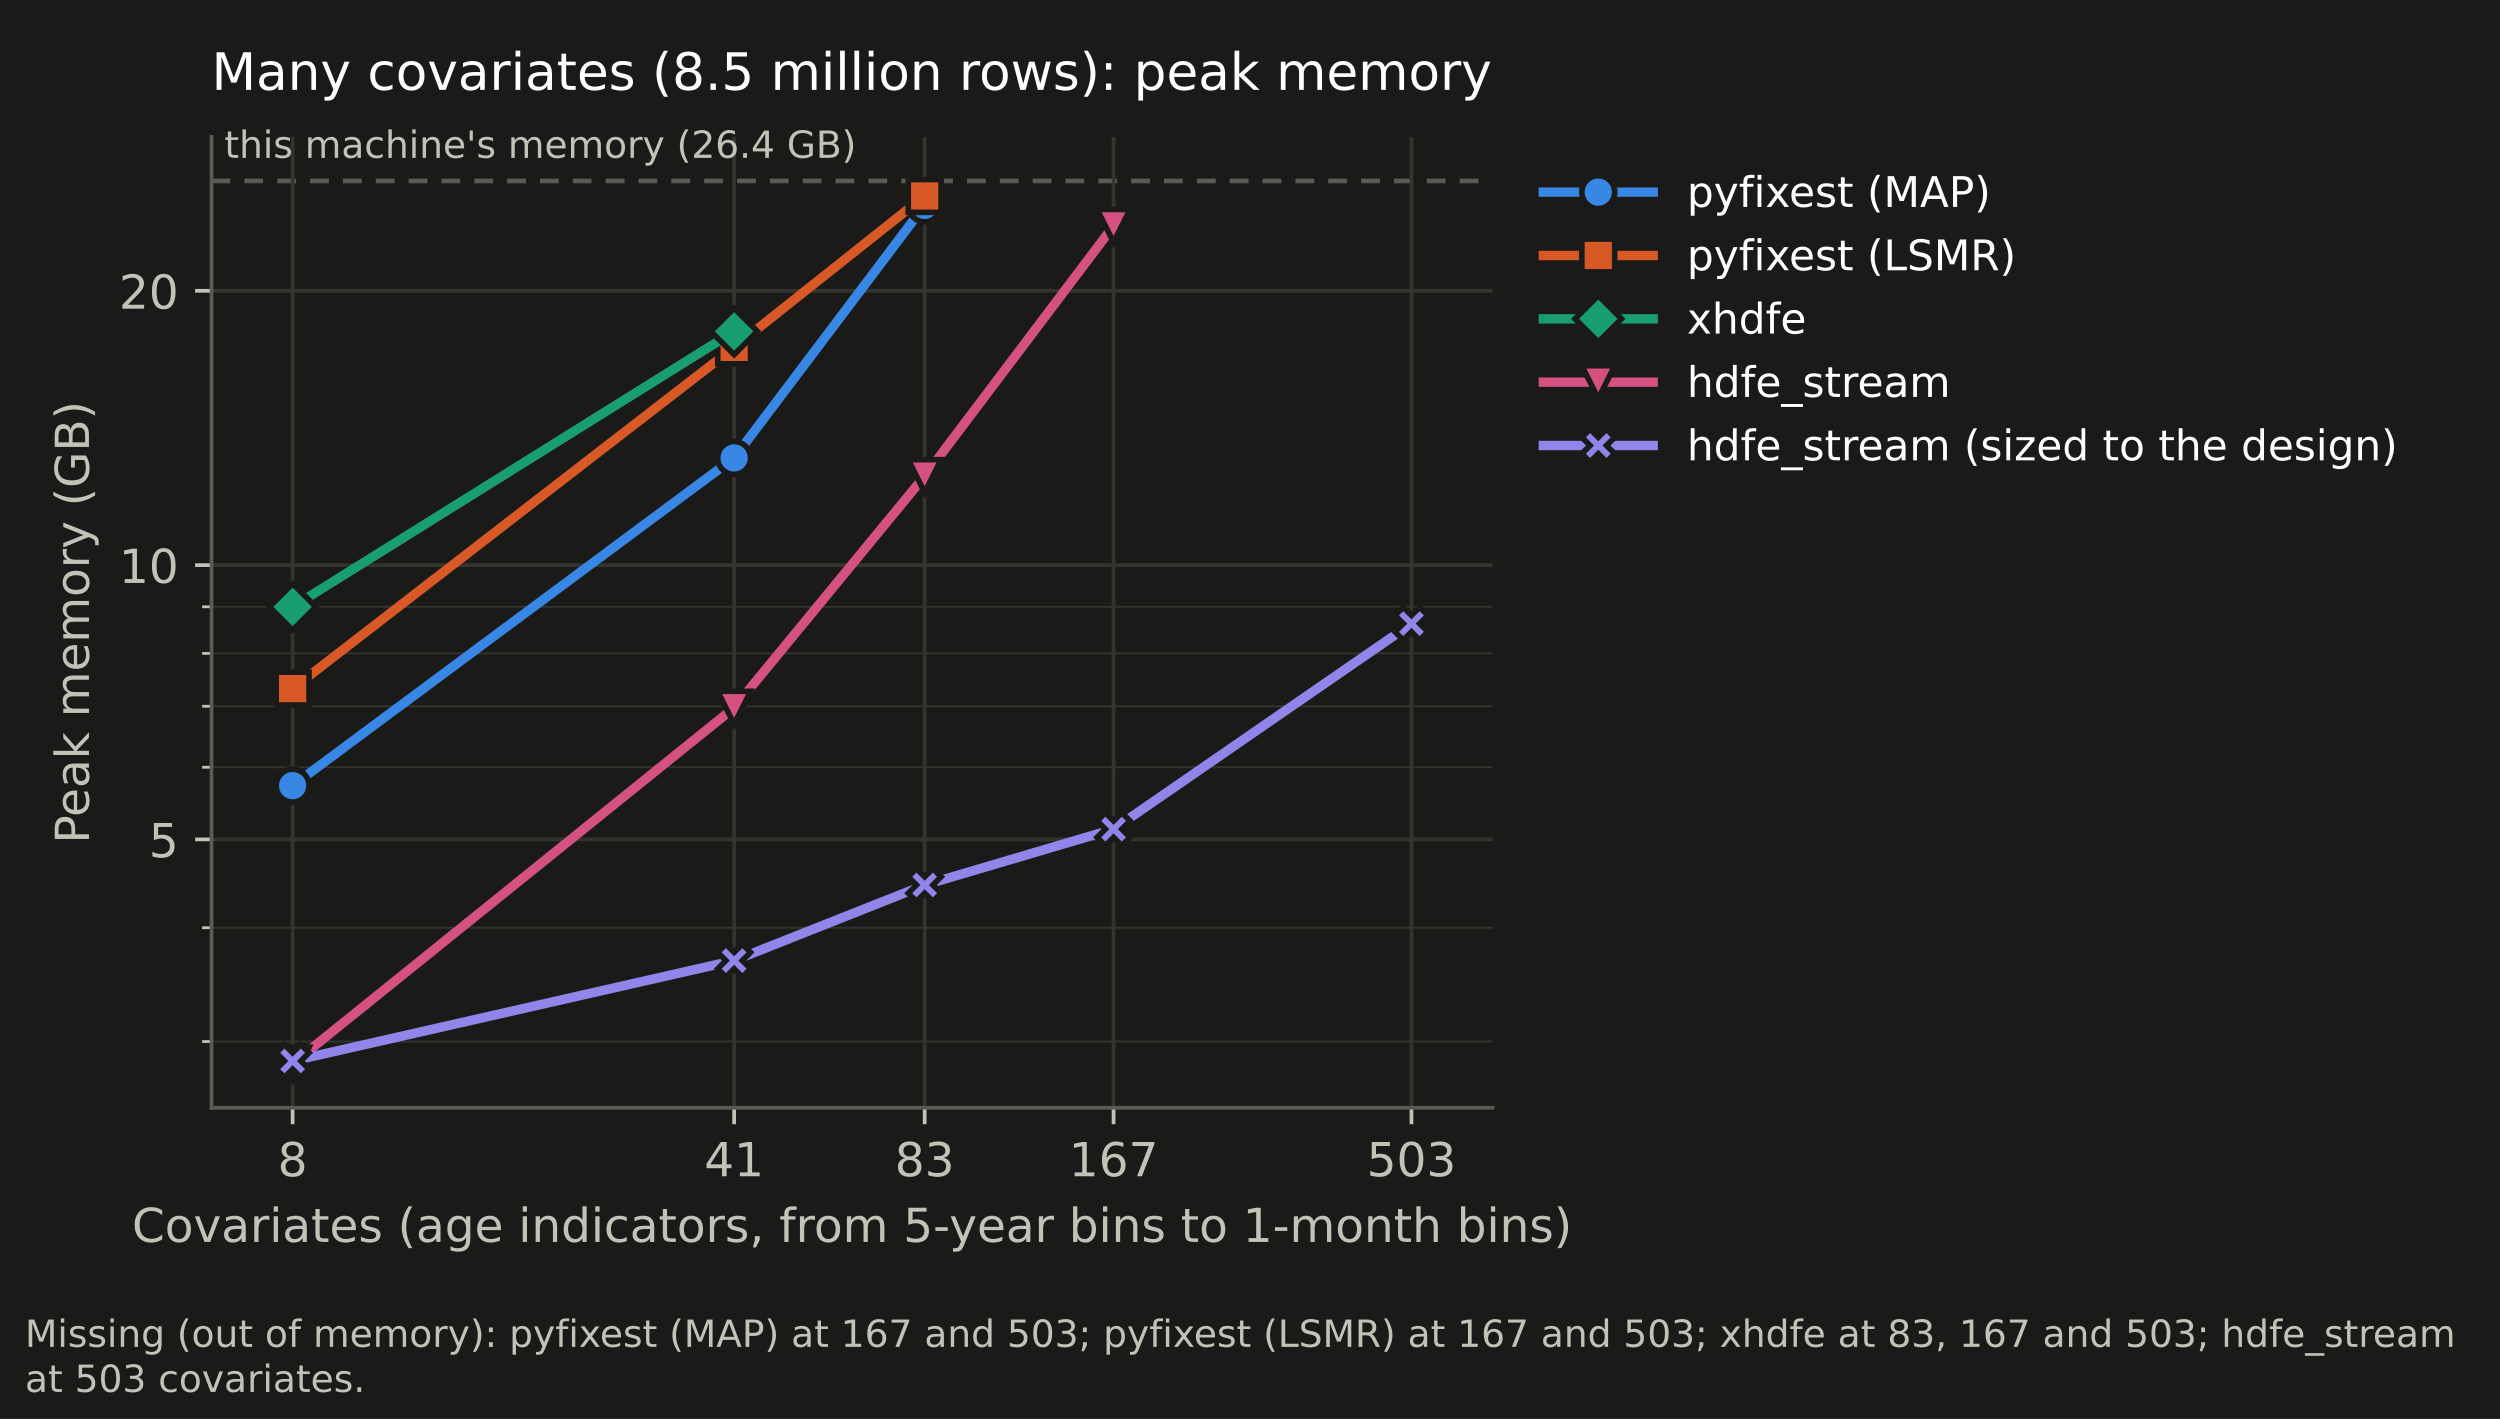
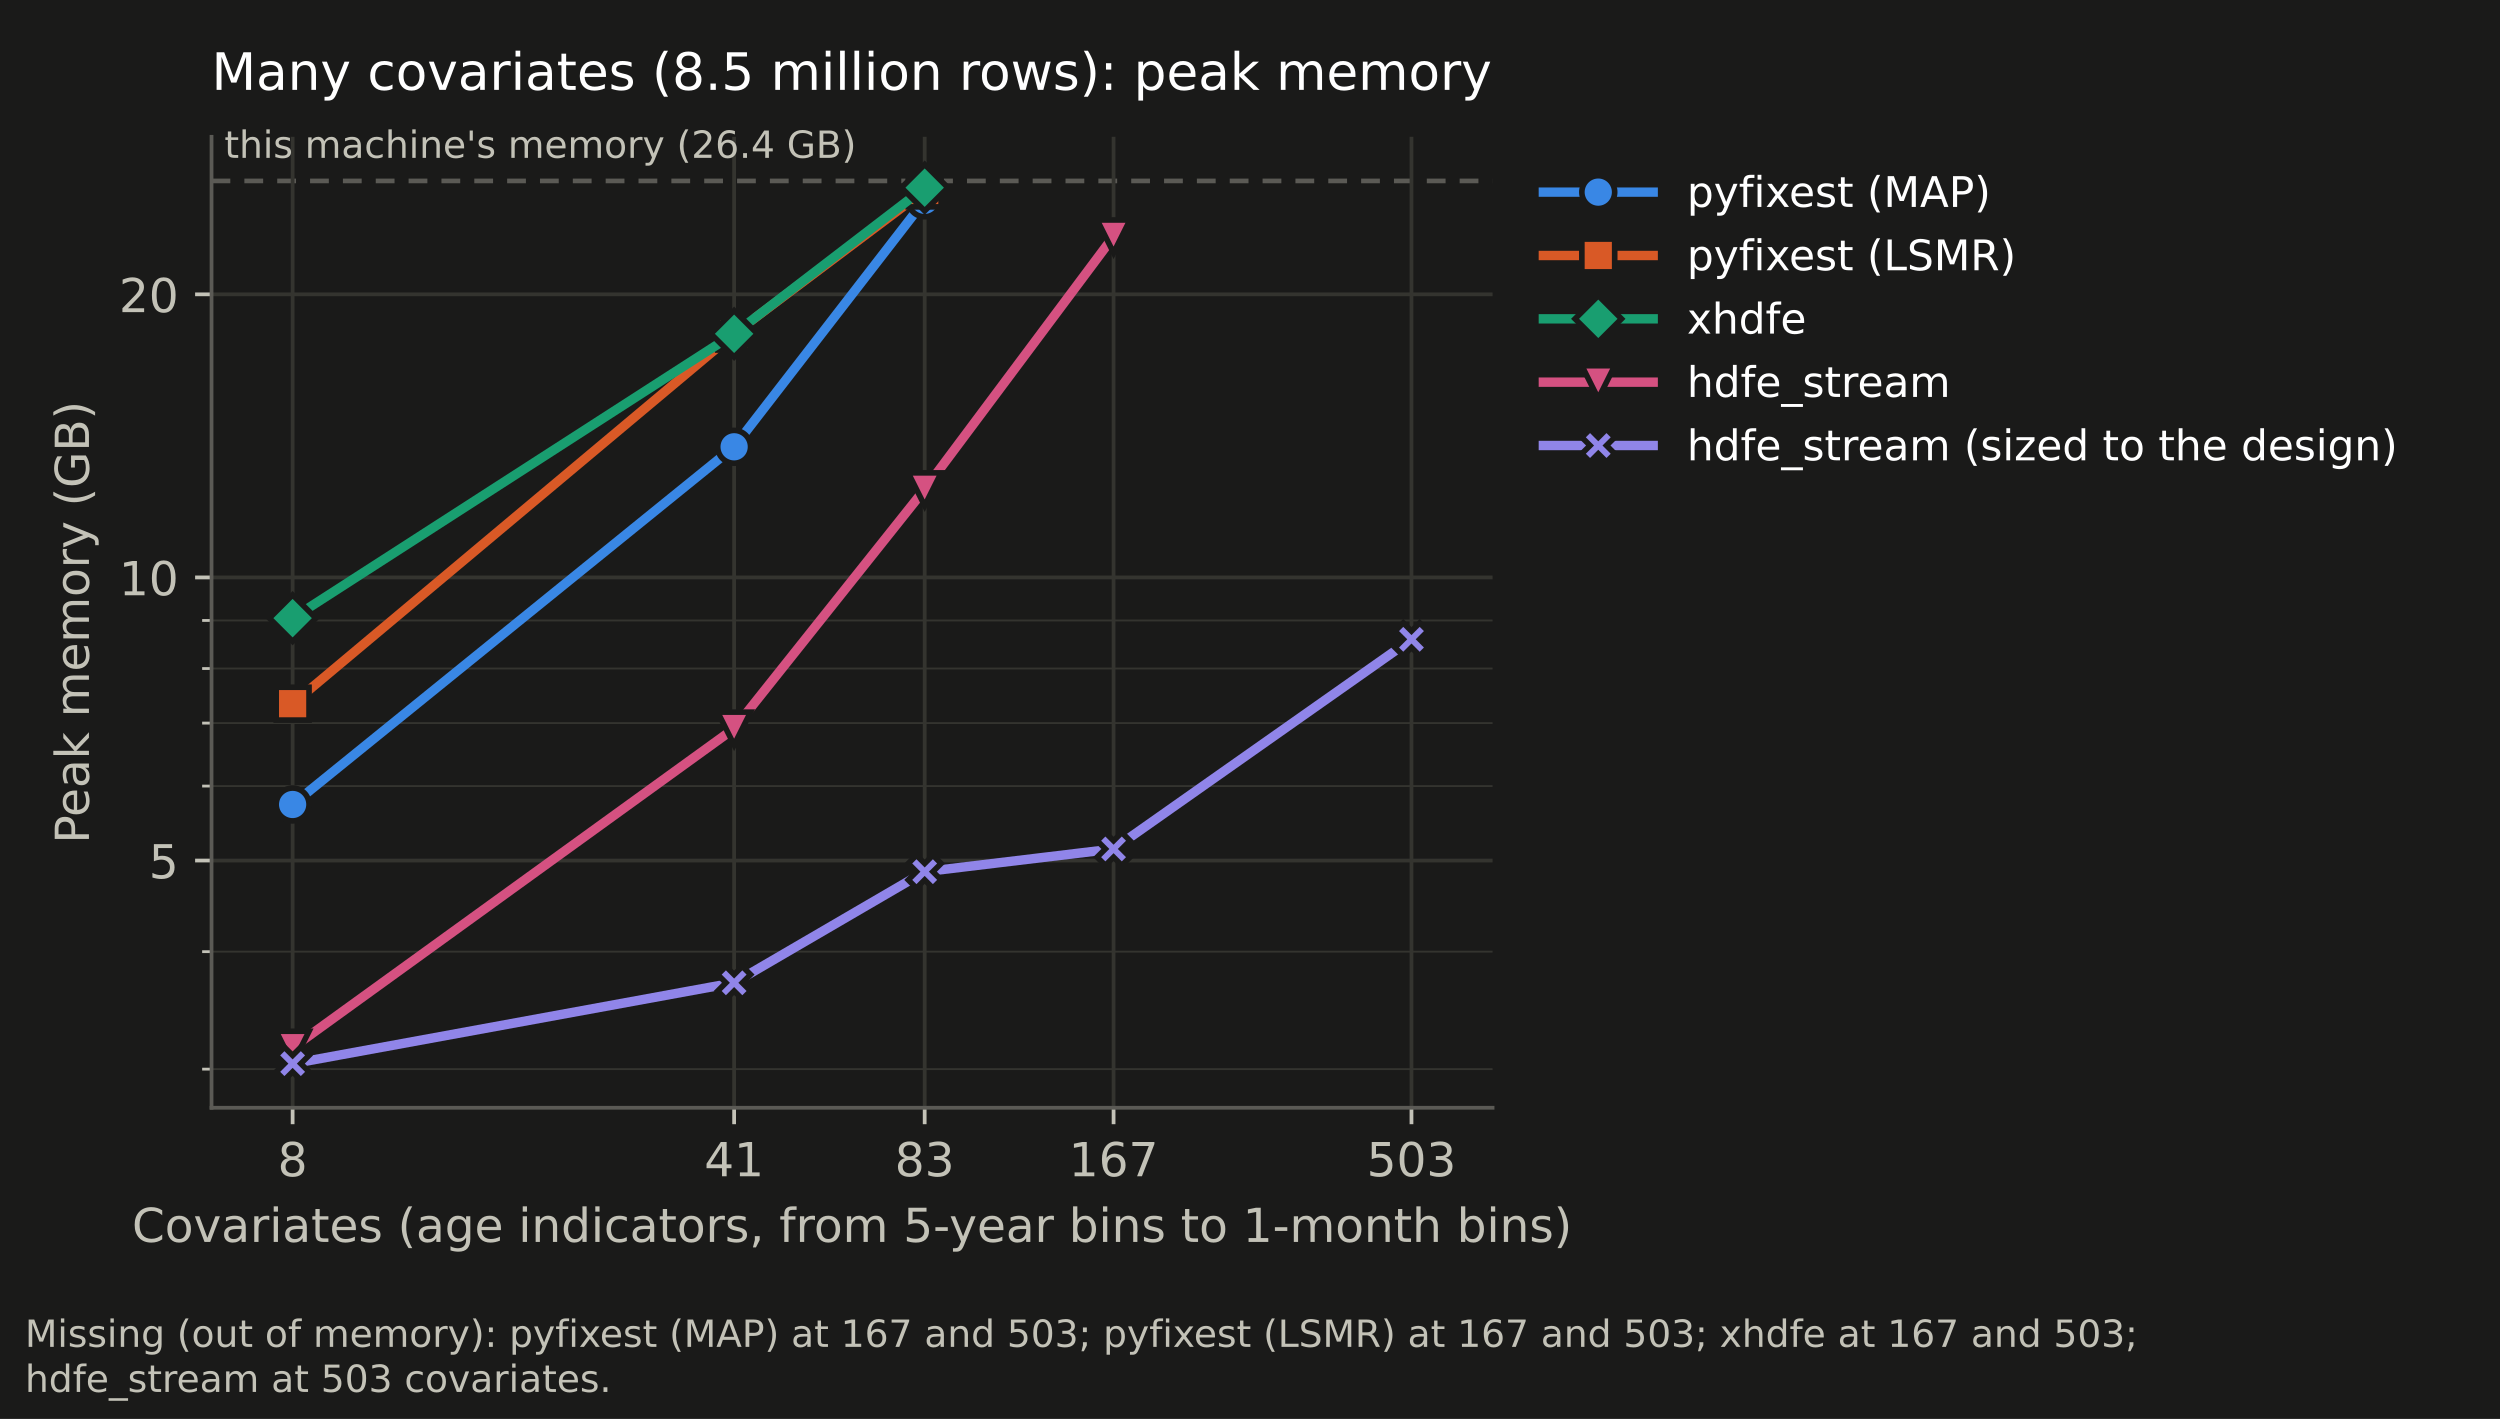
<svg xmlns="http://www.w3.org/2000/svg" xmlns:xlink="http://www.w3.org/1999/xlink" width="532.8pt" height="302.4pt" viewBox="0 0 532.8 302.4" version="1.1">
  <defs>
    <style type="text/css">*{stroke-linejoin: round; stroke-linecap: butt}</style>
  </defs>
  <g id="figure_1">
    <g id="patch_1">
      <path d="M 0 302.4  L 532.8 302.4  L 532.8 0  L 0 0  z " style="fill: #1a1a19" />
    </g>
    <g id="axes_1">
      <g id="patch_2">
        <path d="M 45.082 236.086  L 318.093 236.086  L 318.093 29.157  L 45.082 29.157  z " style="fill: #1a1a19" />
      </g>
      <g id="line2d_1">
        <path d="M 45.082 38.563  L 318.093 38.563  " clip-path="url(#p2034b3658c)" style="fill: none; stroke-dasharray: 4,3; stroke-dashoffset: 0; stroke: #5b5a55" />
      </g>
      <g id="matplotlib.axis_1">
        <g id="xtick_1">
          <g id="line2d_2">
            <path d="M 62.363 236.086  L 62.363 29.157  " clip-path="url(#p2034b3658c)" style="fill: none; stroke: #34342f; stroke-width: 0.8; stroke-linecap: square" />
          </g>
          <g id="line2d_3">
            <defs>
              <path id="m5e53d894cf" d="M 0 0  L 0 3.5  " style="stroke: #c3c2b7; stroke-width: 0.8" />
            </defs>
            <g>
              <use xlink:href="#m5e53d894cf" x="62.363" y="236.086" style="fill: #c3c2b7; stroke: #c3c2b7; stroke-width: 0.8" />
            </g>
          </g>
          <g id="text_1">
            <text style="font-size: 10px; font-family: 'DejaVu Sans', 'Bitstream Vera Sans', 'Computer Modern Sans Serif', 'Lucida Grande', 'Verdana', 'Geneva', 'Lucid', 'Arial', 'Helvetica', 'Avant Garde', sans-serif; text-anchor: middle; fill: #c3c2b7" x="62.363" y="250.683" transform="rotate(-0 62.36259 250.6833)">8</text>
          </g>
        </g>
        <g id="xtick_2">
          <g id="line2d_4">
            <path d="M 156.457 236.086  L 156.457 29.157  " clip-path="url(#p2034b3658c)" style="fill: none; stroke: #34342f; stroke-width: 0.8; stroke-linecap: square" />
          </g>
          <g id="line2d_5">
            <g>
              <use xlink:href="#m5e53d894cf" x="156.457" y="236.086" style="fill: #c3c2b7; stroke: #c3c2b7; stroke-width: 0.8" />
            </g>
          </g>
          <g id="text_2">
            <text style="font-size: 10px; font-family: 'DejaVu Sans', 'Bitstream Vera Sans', 'Computer Modern Sans Serif', 'Lucida Grande', 'Verdana', 'Geneva', 'Lucid', 'Arial', 'Helvetica', 'Avant Garde', sans-serif; text-anchor: middle; fill: #c3c2b7" x="156.457" y="250.683" transform="rotate(-0 156.4571 250.6833)">41</text>
          </g>
        </g>
        <g id="xtick_3">
          <g id="line2d_6">
            <path d="M 197.067 236.086  L 197.067 29.157  " clip-path="url(#p2034b3658c)" style="fill: none; stroke: #34342f; stroke-width: 0.8; stroke-linecap: square" />
          </g>
          <g id="line2d_7">
            <g>
              <use xlink:href="#m5e53d894cf" x="197.067" y="236.086" style="fill: #c3c2b7; stroke: #c3c2b7; stroke-width: 0.8" />
            </g>
          </g>
          <g id="text_3">
            <text style="font-size: 10px; font-family: 'DejaVu Sans', 'Bitstream Vera Sans', 'Computer Modern Sans Serif', 'Lucida Grande', 'Verdana', 'Geneva', 'Lucid', 'Arial', 'Helvetica', 'Avant Garde', sans-serif; text-anchor: middle; fill: #c3c2b7" x="197.067" y="250.683" transform="rotate(-0 197.067 250.6833)">83</text>
          </g>
        </g>
        <g id="xtick_4">
          <g id="line2d_8">
            <path d="M 237.325 236.086  L 237.325 29.157  " clip-path="url(#p2034b3658c)" style="fill: none; stroke: #34342f; stroke-width: 0.8; stroke-linecap: square" />
          </g>
          <g id="line2d_9">
            <g>
              <use xlink:href="#m5e53d894cf" x="237.325" y="236.086" style="fill: #c3c2b7; stroke: #c3c2b7; stroke-width: 0.8" />
            </g>
          </g>
          <g id="text_4">
            <text style="font-size: 10px; font-family: 'DejaVu Sans', 'Bitstream Vera Sans', 'Computer Modern Sans Serif', 'Lucida Grande', 'Verdana', 'Geneva', 'Lucid', 'Arial', 'Helvetica', 'Avant Garde', sans-serif; text-anchor: middle; fill: #c3c2b7" x="237.325" y="250.683" transform="rotate(-0 237.3247 250.6833)">167</text>
          </g>
        </g>
        <g id="xtick_5">
          <g id="line2d_10">
            <path d="M 300.813 236.086  L 300.813 29.157  " clip-path="url(#p2034b3658c)" style="fill: none; stroke: #34342f; stroke-width: 0.8; stroke-linecap: square" />
          </g>
          <g id="line2d_11">
            <g>
              <use xlink:href="#m5e53d894cf" x="300.813" y="236.086" style="fill: #c3c2b7; stroke: #c3c2b7; stroke-width: 0.8" />
            </g>
          </g>
          <g id="text_5">
            <text style="font-size: 10px; font-family: 'DejaVu Sans', 'Bitstream Vera Sans', 'Computer Modern Sans Serif', 'Lucida Grande', 'Verdana', 'Geneva', 'Lucid', 'Arial', 'Helvetica', 'Avant Garde', sans-serif; text-anchor: middle; fill: #c3c2b7" x="300.813" y="250.683" transform="rotate(-0 300.8131 250.6833)">503</text>
          </g>
        </g>
        <g id="text_6">
          <text style="font-size: 10px; font-family: 'DejaVu Sans', 'Bitstream Vera Sans', 'Computer Modern Sans Serif', 'Lucida Grande', 'Verdana', 'Geneva', 'Lucid', 'Arial', 'Helvetica', 'Avant Garde', sans-serif; text-anchor: middle; fill: #c3c2b7" x="181.588" y="264.684" transform="rotate(-0 181.5878 264.6841)">Covariates (age indicators, from 5-year bins to 1-month bins)</text>
        </g>
      </g>
      <g id="matplotlib.axis_2">
        <g id="ytick_1">
          <g id="line2d_12">
-             <path d="M 45.082 178.895  L 318.093 178.895  " clip-path="url(#p2034b3658c)" style="fill: none; stroke: #34342f; stroke-width: 0.8; stroke-linecap: square" />
+             <path d="M 45.082 183.393  L 318.093 183.393  " clip-path="url(#p2034b3658c)" style="fill: none; stroke: #34342f; stroke-width: 0.8; stroke-linecap: square" />
          </g>
          <g id="line2d_13">
            <defs>
              <path id="m9ad4db9a4c" d="M 0 0  L -3.5 0  " style="stroke: #c3c2b7; stroke-width: 0.8" />
            </defs>
            <g>
-               <use xlink:href="#m9ad4db9a4c" x="45.082" y="178.895" style="fill: #c3c2b7; stroke: #c3c2b7; stroke-width: 0.8" />
+               <use xlink:href="#m9ad4db9a4c" x="45.082" y="183.393" style="fill: #c3c2b7; stroke: #c3c2b7; stroke-width: 0.8" />
            </g>
          </g>
          <g id="text_7">
-             <text style="font-size: 10px; font-family: 'DejaVu Sans', 'Bitstream Vera Sans', 'Computer Modern Sans Serif', 'Lucida Grande', 'Verdana', 'Geneva', 'Lucid', 'Arial', 'Helvetica', 'Avant Garde', sans-serif; text-anchor: end; fill: #c3c2b7" x="38.082" y="182.694" transform="rotate(-0 38.08234 182.6941)">5</text>
+             <text style="font-size: 10px; font-family: 'DejaVu Sans', 'Bitstream Vera Sans', 'Computer Modern Sans Serif', 'Lucida Grande', 'Verdana', 'Geneva', 'Lucid', 'Arial', 'Helvetica', 'Avant Garde', sans-serif; text-anchor: end; fill: #c3c2b7" x="38.082" y="187.192" transform="rotate(-0 38.08234 187.1917)">5</text>
          </g>
        </g>
        <g id="ytick_2">
          <g id="line2d_14">
-             <path d="M 45.082 120.437  L 318.093 120.437  " clip-path="url(#p2034b3658c)" style="fill: none; stroke: #34342f; stroke-width: 0.8; stroke-linecap: square" />
+             <path d="M 45.082 123.061  L 318.093 123.061  " clip-path="url(#p2034b3658c)" style="fill: none; stroke: #34342f; stroke-width: 0.8; stroke-linecap: square" />
          </g>
          <g id="line2d_15">
            <g>
-               <use xlink:href="#m9ad4db9a4c" x="45.082" y="120.437" style="fill: #c3c2b7; stroke: #c3c2b7; stroke-width: 0.8" />
+               <use xlink:href="#m9ad4db9a4c" x="45.082" y="123.061" style="fill: #c3c2b7; stroke: #c3c2b7; stroke-width: 0.8" />
            </g>
          </g>
          <g id="text_8">
-             <text style="font-size: 10px; font-family: 'DejaVu Sans', 'Bitstream Vera Sans', 'Computer Modern Sans Serif', 'Lucida Grande', 'Verdana', 'Geneva', 'Lucid', 'Arial', 'Helvetica', 'Avant Garde', sans-serif; text-anchor: end; fill: #c3c2b7" x="38.082" y="124.236" transform="rotate(-0 38.08234 124.2355)">10</text>
+             <text style="font-size: 10px; font-family: 'DejaVu Sans', 'Bitstream Vera Sans', 'Computer Modern Sans Serif', 'Lucida Grande', 'Verdana', 'Geneva', 'Lucid', 'Arial', 'Helvetica', 'Avant Garde', sans-serif; text-anchor: end; fill: #c3c2b7" x="38.082" y="126.86" transform="rotate(-0 38.08234 126.8596)">10</text>
          </g>
        </g>
        <g id="ytick_3">
          <g id="line2d_16">
-             <path d="M 45.082 61.978  L 318.093 61.978  " clip-path="url(#p2034b3658c)" style="fill: none; stroke: #34342f; stroke-width: 0.8; stroke-linecap: square" />
+             <path d="M 45.082 62.729  L 318.093 62.729  " clip-path="url(#p2034b3658c)" style="fill: none; stroke: #34342f; stroke-width: 0.8; stroke-linecap: square" />
          </g>
          <g id="line2d_17">
            <g>
-               <use xlink:href="#m9ad4db9a4c" x="45.082" y="61.978" style="fill: #c3c2b7; stroke: #c3c2b7; stroke-width: 0.8" />
+               <use xlink:href="#m9ad4db9a4c" x="45.082" y="62.729" style="fill: #c3c2b7; stroke: #c3c2b7; stroke-width: 0.8" />
            </g>
          </g>
          <g id="text_9">
-             <text style="font-size: 10px; font-family: 'DejaVu Sans', 'Bitstream Vera Sans', 'Computer Modern Sans Serif', 'Lucida Grande', 'Verdana', 'Geneva', 'Lucid', 'Arial', 'Helvetica', 'Avant Garde', sans-serif; text-anchor: end; fill: #c3c2b7" x="38.082" y="65.777" transform="rotate(-0 38.08234 65.77695)">20</text>
+             <text style="font-size: 10px; font-family: 'DejaVu Sans', 'Bitstream Vera Sans', 'Computer Modern Sans Serif', 'Lucida Grande', 'Verdana', 'Geneva', 'Lucid', 'Arial', 'Helvetica', 'Avant Garde', sans-serif; text-anchor: end; fill: #c3c2b7" x="38.082" y="66.527" transform="rotate(-0 38.08234 66.5274)">20</text>
          </g>
        </g>
        <g id="ytick_4">
          <g id="line2d_18">
-             <path d="M 45.082 221.977  L 318.093 221.977  " clip-path="url(#p2034b3658c)" style="fill: none; stroke: #34342f; stroke-width: 0.4; stroke-linecap: square" />
+             <path d="M 45.082 227.856  L 318.093 227.856  " clip-path="url(#p2034b3658c)" style="fill: none; stroke: #34342f; stroke-width: 0.4; stroke-linecap: square" />
          </g>
          <g id="line2d_19">
            <defs>
              <path id="m36811fcc21" d="M 0 0  L -2 0  " style="stroke: #c3c2b7; stroke-width: 0.6" />
            </defs>
            <g>
-               <use xlink:href="#m36811fcc21" x="45.082" y="221.977" style="fill: #c3c2b7; stroke: #c3c2b7; stroke-width: 0.6" />
+               <use xlink:href="#m36811fcc21" x="45.082" y="227.856" style="fill: #c3c2b7; stroke: #c3c2b7; stroke-width: 0.6" />
            </g>
          </g>
        </g>
        <g id="ytick_5">
          <g id="line2d_20">
-             <path d="M 45.082 197.715  L 318.093 197.715  " clip-path="url(#p2034b3658c)" style="fill: none; stroke: #34342f; stroke-width: 0.4; stroke-linecap: square" />
+             <path d="M 45.082 202.815  L 318.093 202.815  " clip-path="url(#p2034b3658c)" style="fill: none; stroke: #34342f; stroke-width: 0.4; stroke-linecap: square" />
          </g>
          <g id="line2d_21">
            <g>
-               <use xlink:href="#m36811fcc21" x="45.082" y="197.715" style="fill: #c3c2b7; stroke: #c3c2b7; stroke-width: 0.6" />
+               <use xlink:href="#m36811fcc21" x="45.082" y="202.815" style="fill: #c3c2b7; stroke: #c3c2b7; stroke-width: 0.6" />
            </g>
          </g>
        </g>
        <g id="ytick_6">
          <g id="line2d_22">
-             <path d="M 45.082 163.519  L 318.093 163.519  " clip-path="url(#p2034b3658c)" style="fill: none; stroke: #34342f; stroke-width: 0.4; stroke-linecap: square" />
+             <path d="M 45.082 167.523  L 318.093 167.523  " clip-path="url(#p2034b3658c)" style="fill: none; stroke: #34342f; stroke-width: 0.4; stroke-linecap: square" />
          </g>
          <g id="line2d_23">
            <g>
-               <use xlink:href="#m36811fcc21" x="45.082" y="163.519" style="fill: #c3c2b7; stroke: #c3c2b7; stroke-width: 0.6" />
+               <use xlink:href="#m36811fcc21" x="45.082" y="167.523" style="fill: #c3c2b7; stroke: #c3c2b7; stroke-width: 0.6" />
            </g>
          </g>
        </g>
        <g id="ytick_7">
          <g id="line2d_24">
-             <path d="M 45.082 150.518  L 318.093 150.518  " clip-path="url(#p2034b3658c)" style="fill: none; stroke: #34342f; stroke-width: 0.4; stroke-linecap: square" />
+             <path d="M 45.082 154.106  L 318.093 154.106  " clip-path="url(#p2034b3658c)" style="fill: none; stroke: #34342f; stroke-width: 0.4; stroke-linecap: square" />
          </g>
          <g id="line2d_25">
            <g>
-               <use xlink:href="#m36811fcc21" x="45.082" y="150.518" style="fill: #c3c2b7; stroke: #c3c2b7; stroke-width: 0.6" />
+               <use xlink:href="#m36811fcc21" x="45.082" y="154.106" style="fill: #c3c2b7; stroke: #c3c2b7; stroke-width: 0.6" />
            </g>
          </g>
        </g>
        <g id="ytick_8">
          <g id="line2d_26">
-             <path d="M 45.082 139.256  L 318.093 139.256  " clip-path="url(#p2034b3658c)" style="fill: none; stroke: #34342f; stroke-width: 0.4; stroke-linecap: square" />
+             <path d="M 45.082 142.483  L 318.093 142.483  " clip-path="url(#p2034b3658c)" style="fill: none; stroke: #34342f; stroke-width: 0.4; stroke-linecap: square" />
          </g>
          <g id="line2d_27">
            <g>
-               <use xlink:href="#m36811fcc21" x="45.082" y="139.256" style="fill: #c3c2b7; stroke: #c3c2b7; stroke-width: 0.6" />
+               <use xlink:href="#m36811fcc21" x="45.082" y="142.483" style="fill: #c3c2b7; stroke: #c3c2b7; stroke-width: 0.6" />
            </g>
          </g>
        </g>
        <g id="ytick_9">
          <g id="line2d_28">
-             <path d="M 45.082 129.323  L 318.093 129.323  " clip-path="url(#p2034b3658c)" style="fill: none; stroke: #34342f; stroke-width: 0.4; stroke-linecap: square" />
+             <path d="M 45.082 132.231  L 318.093 132.231  " clip-path="url(#p2034b3658c)" style="fill: none; stroke: #34342f; stroke-width: 0.4; stroke-linecap: square" />
          </g>
          <g id="line2d_29">
            <g>
-               <use xlink:href="#m36811fcc21" x="45.082" y="129.323" style="fill: #c3c2b7; stroke: #c3c2b7; stroke-width: 0.6" />
+               <use xlink:href="#m36811fcc21" x="45.082" y="132.231" style="fill: #c3c2b7; stroke: #c3c2b7; stroke-width: 0.6" />
            </g>
          </g>
        </g>
        <g id="text_10">
          <text style="font-size: 10px; font-family: 'DejaVu Sans', 'Bitstream Vera Sans', 'Computer Modern Sans Serif', 'Lucida Grande', 'Verdana', 'Geneva', 'Lucid', 'Arial', 'Helvetica', 'Avant Garde', sans-serif; text-anchor: middle; fill: #c3c2b7" x="18.955" y="132.622" transform="rotate(-90 18.955 132.6215)">Peak memory (GB)</text>
        </g>
      </g>
      <g id="patch_3">
        <path d="M 45.082 236.086  L 45.082 29.157  " style="fill: none; stroke: #5b5a55; stroke-width: 0.8; stroke-linejoin: miter; stroke-linecap: square" />
      </g>
      <g id="patch_4">
        <path d="M 45.082 236.086  L 318.093 236.086  " style="fill: none; stroke: #5b5a55; stroke-width: 0.8; stroke-linejoin: miter; stroke-linecap: square" />
      </g>
      <g id="line2d_30">
-         <path d="M 62.363 167.437  L 156.457 97.592  L 197.067 43.769  " clip-path="url(#p2034b3658c)" style="fill: none; stroke: #3987e5; stroke-width: 2; stroke-linecap: square" />
+         <path d="M 62.363 171.452  L 156.457 95.222  L 197.067 42.695  " clip-path="url(#p2034b3658c)" style="fill: none; stroke: #3987e5; stroke-width: 2; stroke-linecap: square" />
        <defs>
          <path id="m9568807331" d="M 0 3.5  C 0.928 3.5 1.819 3.131 2.475 2.475  C 3.131 1.819 3.5 0.928 3.5 0  C 3.5 -0.928 3.131 -1.819 2.475 -2.475  C 1.819 -3.131 0.928 -3.5 0 -3.5  C -0.928 -3.5 -1.819 -3.131 -2.475 -2.475  C -3.131 -1.819 -3.5 -0.928 -3.5 0  C -3.5 0.928 -3.131 1.819 -2.475 2.475  C -1.819 3.131 -0.928 3.5 0 3.5  z " style="stroke: #1a1a19; stroke-width: 1.2" />
        </defs>
        <g clip-path="url(#p2034b3658c)">
-           <use xlink:href="#m9568807331" x="62.363" y="167.437" style="fill: #3987e5; stroke: #1a1a19; stroke-width: 1.2" />
-           <use xlink:href="#m9568807331" x="156.457" y="97.592" style="fill: #3987e5; stroke: #1a1a19; stroke-width: 1.2" />
-           <use xlink:href="#m9568807331" x="197.067" y="43.769" style="fill: #3987e5; stroke: #1a1a19; stroke-width: 1.2" />
+           <use xlink:href="#m9568807331" x="62.363" y="171.452" style="fill: #3987e5; stroke: #1a1a19; stroke-width: 1.2" />
+           <use xlink:href="#m9568807331" x="156.457" y="95.222" style="fill: #3987e5; stroke: #1a1a19; stroke-width: 1.2" />
+           <use xlink:href="#m9568807331" x="197.067" y="42.695" style="fill: #3987e5; stroke: #1a1a19; stroke-width: 1.2" />
        </g>
      </g>
      <g id="line2d_31">
-         <path d="M 62.363 146.756  L 156.457 74.031  L 197.067 41.759  " clip-path="url(#p2034b3658c)" style="fill: none; stroke: #d95926; stroke-width: 2; stroke-linecap: square" />
+         <path d="M 62.363 149.966  L 156.457 71.098  L 197.067 40.588  " clip-path="url(#p2034b3658c)" style="fill: none; stroke: #d95926; stroke-width: 2; stroke-linecap: square" />
        <defs>
          <path id="m72b074f4e4" d="M -3.5 3.5  L 3.5 3.5  L 3.5 -3.5  L -3.5 -3.5  z " style="stroke: #1a1a19; stroke-width: 1.2; stroke-linejoin: miter" />
        </defs>
        <g clip-path="url(#p2034b3658c)">
-           <use xlink:href="#m72b074f4e4" x="62.363" y="146.756" style="fill: #d95926; stroke: #1a1a19; stroke-width: 1.2; stroke-linejoin: miter" />
-           <use xlink:href="#m72b074f4e4" x="156.457" y="74.031" style="fill: #d95926; stroke: #1a1a19; stroke-width: 1.2; stroke-linejoin: miter" />
-           <use xlink:href="#m72b074f4e4" x="197.067" y="41.759" style="fill: #d95926; stroke: #1a1a19; stroke-width: 1.2; stroke-linejoin: miter" />
+           <use xlink:href="#m72b074f4e4" x="62.363" y="149.966" style="fill: #d95926; stroke: #1a1a19; stroke-width: 1.2; stroke-linejoin: miter" />
+           <use xlink:href="#m72b074f4e4" x="156.457" y="71.098" style="fill: #d95926; stroke: #1a1a19; stroke-width: 1.2; stroke-linejoin: miter" />
+           <use xlink:href="#m72b074f4e4" x="197.067" y="40.588" style="fill: #d95926; stroke: #1a1a19; stroke-width: 1.2; stroke-linejoin: miter" />
        </g>
      </g>
      <g id="line2d_32">
-         <path d="M 62.363 129.336  L 156.457 70.626  " clip-path="url(#p2034b3658c)" style="fill: none; stroke: #199e70; stroke-width: 2; stroke-linecap: square" />
+         <path d="M 62.363 131.739  L 156.457 71.138  L 197.067 39.997  " clip-path="url(#p2034b3658c)" style="fill: none; stroke: #199e70; stroke-width: 2; stroke-linecap: square" />
        <defs>
          <path id="mc92329f68a" d="M -0 4.95  L 4.95 0  L 0 -4.95  L -4.95 -0  z " style="stroke: #1a1a19; stroke-width: 1.2; stroke-linejoin: miter" />
        </defs>
        <g clip-path="url(#p2034b3658c)">
-           <use xlink:href="#mc92329f68a" x="62.363" y="129.336" style="fill: #199e70; stroke: #1a1a19; stroke-width: 1.2; stroke-linejoin: miter" />
-           <use xlink:href="#mc92329f68a" x="156.457" y="70.626" style="fill: #199e70; stroke: #1a1a19; stroke-width: 1.2; stroke-linejoin: miter" />
+           <use xlink:href="#mc92329f68a" x="62.363" y="131.739" style="fill: #199e70; stroke: #1a1a19; stroke-width: 1.2; stroke-linejoin: miter" />
+           <use xlink:href="#mc92329f68a" x="156.457" y="71.138" style="fill: #199e70; stroke: #1a1a19; stroke-width: 1.2; stroke-linejoin: miter" />
+           <use xlink:href="#mc92329f68a" x="197.067" y="39.997" style="fill: #199e70; stroke: #1a1a19; stroke-width: 1.2; stroke-linejoin: miter" />
        </g>
      </g>
      <g id="line2d_33">
-         <path d="M 62.363 226.68  L 156.457 150.826  L 197.067 101.462  L 237.325 48.136  " clip-path="url(#p2034b3658c)" style="fill: none; stroke: #d55181; stroke-width: 2; stroke-linecap: square" />
+         <path d="M 62.363 223.281  L 156.457 155.266  L 197.067 104.279  L 237.325 50.378  " clip-path="url(#p2034b3658c)" style="fill: none; stroke: #d55181; stroke-width: 2; stroke-linecap: square" />
        <defs>
          <path id="mc97f44e263" d="M -0 3.5  L 3.5 -3.5  L -3.5 -3.5  z " style="stroke: #1a1a19; stroke-width: 1.2; stroke-linejoin: miter" />
        </defs>
        <g clip-path="url(#p2034b3658c)">
-           <use xlink:href="#mc97f44e263" x="62.363" y="226.68" style="fill: #d55181; stroke: #1a1a19; stroke-width: 1.2; stroke-linejoin: miter" />
-           <use xlink:href="#mc97f44e263" x="156.457" y="150.826" style="fill: #d55181; stroke: #1a1a19; stroke-width: 1.2; stroke-linejoin: miter" />
-           <use xlink:href="#mc97f44e263" x="197.067" y="101.462" style="fill: #d55181; stroke: #1a1a19; stroke-width: 1.2; stroke-linejoin: miter" />
-           <use xlink:href="#mc97f44e263" x="237.325" y="48.136" style="fill: #d55181; stroke: #1a1a19; stroke-width: 1.2; stroke-linejoin: miter" />
+           <use xlink:href="#mc97f44e263" x="62.363" y="223.281" style="fill: #d55181; stroke: #1a1a19; stroke-width: 1.2; stroke-linejoin: miter" />
+           <use xlink:href="#mc97f44e263" x="156.457" y="155.266" style="fill: #d55181; stroke: #1a1a19; stroke-width: 1.2; stroke-linejoin: miter" />
+           <use xlink:href="#mc97f44e263" x="197.067" y="104.279" style="fill: #d55181; stroke: #1a1a19; stroke-width: 1.2; stroke-linejoin: miter" />
+           <use xlink:href="#mc97f44e263" x="237.325" y="50.378" style="fill: #d55181; stroke: #1a1a19; stroke-width: 1.2; stroke-linejoin: miter" />
        </g>
      </g>
      <g id="line2d_34">
-         <path d="M 62.363 226.114  L 156.457 204.713  L 197.067 188.61  L 237.325 176.707  L 300.813 132.909  " clip-path="url(#p2034b3658c)" style="fill: none; stroke: #9085e9; stroke-width: 2; stroke-linecap: square" />
+         <path d="M 62.363 226.68  L 156.457 209.453  L 197.067 185.774  L 237.325 180.928  L 300.813 136.248  " clip-path="url(#p2034b3658c)" style="fill: none; stroke: #9085e9; stroke-width: 2; stroke-linecap: square" />
        <defs>
          <path id="mdfb906f3f3" d="M -1.75 3.5  L 0 1.75  L 1.75 3.5  L 3.5 1.75  L 1.75 0  L 3.5 -1.75  L 1.75 -3.5  L 0 -1.75  L -1.75 -3.5  L -3.5 -1.75  L -1.75 0  L -3.5 1.75  z " style="stroke: #1a1a19; stroke-width: 1.2; stroke-linejoin: miter" />
        </defs>
        <g clip-path="url(#p2034b3658c)">
-           <use xlink:href="#mdfb906f3f3" x="62.363" y="226.114" style="fill: #9085e9; stroke: #1a1a19; stroke-width: 1.2; stroke-linejoin: miter" />
-           <use xlink:href="#mdfb906f3f3" x="156.457" y="204.713" style="fill: #9085e9; stroke: #1a1a19; stroke-width: 1.2; stroke-linejoin: miter" />
-           <use xlink:href="#mdfb906f3f3" x="197.067" y="188.61" style="fill: #9085e9; stroke: #1a1a19; stroke-width: 1.2; stroke-linejoin: miter" />
-           <use xlink:href="#mdfb906f3f3" x="237.325" y="176.707" style="fill: #9085e9; stroke: #1a1a19; stroke-width: 1.2; stroke-linejoin: miter" />
-           <use xlink:href="#mdfb906f3f3" x="300.813" y="132.909" style="fill: #9085e9; stroke: #1a1a19; stroke-width: 1.2; stroke-linejoin: miter" />
+           <use xlink:href="#mdfb906f3f3" x="62.363" y="226.68" style="fill: #9085e9; stroke: #1a1a19; stroke-width: 1.2; stroke-linejoin: miter" />
+           <use xlink:href="#mdfb906f3f3" x="156.457" y="209.453" style="fill: #9085e9; stroke: #1a1a19; stroke-width: 1.2; stroke-linejoin: miter" />
+           <use xlink:href="#mdfb906f3f3" x="197.067" y="185.774" style="fill: #9085e9; stroke: #1a1a19; stroke-width: 1.2; stroke-linejoin: miter" />
+           <use xlink:href="#mdfb906f3f3" x="237.325" y="180.928" style="fill: #9085e9; stroke: #1a1a19; stroke-width: 1.2; stroke-linejoin: miter" />
+           <use xlink:href="#mdfb906f3f3" x="300.813" y="136.248" style="fill: #9085e9; stroke: #1a1a19; stroke-width: 1.2; stroke-linejoin: miter" />
        </g>
      </g>
      <g id="text_11">
        <text style="font-size: 8px; font-family: 'DejaVu Sans', 'Bitstream Vera Sans', 'Computer Modern Sans Serif', 'Lucida Grande', 'Verdana', 'Geneva', 'Lucid', 'Arial', 'Helvetica', 'Avant Garde', sans-serif; text-anchor: start; fill: #c3c2b7" x="47.812" y="33.641" transform="rotate(-0 47.81245 33.64138)">this machine's memory (26.4 GB)</text>
      </g>
      <g id="text_12">
        <text style="font-size: 11px; font-family: 'DejaVu Sans', 'Bitstream Vera Sans', 'Computer Modern Sans Serif', 'Lucida Grande', 'Verdana', 'Geneva', 'Lucid', 'Arial', 'Helvetica', 'Avant Garde', sans-serif; text-anchor: start; fill: #ffffff" x="45.082" y="19.157" transform="rotate(-0 45.08234 19.15742)">Many covariates (8.5 million rows): peak memory</text>
      </g>
      <g id="legend_1">
        <g id="line2d_35">
          <path d="M 328.923 40.946  L 340.623 40.946  L 352.323 40.946  " style="fill: none; stroke: #3987e5; stroke-width: 2; stroke-linecap: square" />
          <g>
            <use xlink:href="#m9568807331" x="340.623" y="40.946" style="fill: #3987e5; stroke: #1a1a19; stroke-width: 1.2" />
          </g>
        </g>
        <g id="text_13">
          <text style="font-size: 9px; font-family: 'DejaVu Sans', 'Bitstream Vera Sans', 'Computer Modern Sans Serif', 'Lucida Grande', 'Verdana', 'Geneva', 'Lucid', 'Arial', 'Helvetica', 'Avant Garde', sans-serif; text-anchor: start; fill: #ffffff" x="359.523" y="44.096" transform="rotate(-0 359.5234 44.09602)">pyfixest (MAP)</text>
        </g>
        <g id="line2d_36">
          <path d="M 328.923 54.447  L 340.623 54.447  L 352.323 54.447  " style="fill: none; stroke: #d95926; stroke-width: 2; stroke-linecap: square" />
          <g>
            <use xlink:href="#m72b074f4e4" x="340.623" y="54.447" style="fill: #d95926; stroke: #1a1a19; stroke-width: 1.2; stroke-linejoin: miter" />
          </g>
        </g>
        <g id="text_14">
          <text style="font-size: 9px; font-family: 'DejaVu Sans', 'Bitstream Vera Sans', 'Computer Modern Sans Serif', 'Lucida Grande', 'Verdana', 'Geneva', 'Lucid', 'Arial', 'Helvetica', 'Avant Garde', sans-serif; text-anchor: start; fill: #ffffff" x="359.523" y="57.597" transform="rotate(-0 359.5234 57.59672)">pyfixest (LSMR)</text>
        </g>
        <g id="line2d_37">
          <path d="M 328.923 67.947  L 340.623 67.947  L 352.323 67.947  " style="fill: none; stroke: #199e70; stroke-width: 2; stroke-linecap: square" />
          <g>
            <use xlink:href="#mc92329f68a" x="340.623" y="67.947" style="fill: #199e70; stroke: #1a1a19; stroke-width: 1.2; stroke-linejoin: miter" />
          </g>
        </g>
        <g id="text_15">
          <text style="font-size: 9px; font-family: 'DejaVu Sans', 'Bitstream Vera Sans', 'Computer Modern Sans Serif', 'Lucida Grande', 'Verdana', 'Geneva', 'Lucid', 'Arial', 'Helvetica', 'Avant Garde', sans-serif; text-anchor: start; fill: #ffffff" x="359.523" y="71.097" transform="rotate(-0 359.5234 71.09742)">xhdfe</text>
        </g>
        <g id="line2d_38">
          <path d="M 328.923 81.448  L 340.623 81.448  L 352.323 81.448  " style="fill: none; stroke: #d55181; stroke-width: 2; stroke-linecap: square" />
          <g>
            <use xlink:href="#mc97f44e263" x="340.623" y="81.448" style="fill: #d55181; stroke: #1a1a19; stroke-width: 1.2; stroke-linejoin: miter" />
          </g>
        </g>
        <g id="text_16">
          <text style="font-size: 9px; font-family: 'DejaVu Sans', 'Bitstream Vera Sans', 'Computer Modern Sans Serif', 'Lucida Grande', 'Verdana', 'Geneva', 'Lucid', 'Arial', 'Helvetica', 'Avant Garde', sans-serif; text-anchor: start; fill: #ffffff" x="359.523" y="84.598" transform="rotate(-0 359.5234 84.59812)">hdfe_stream</text>
        </g>
        <g id="line2d_39">
          <path d="M 328.923 94.949  L 340.623 94.949  L 352.323 94.949  " style="fill: none; stroke: #9085e9; stroke-width: 2; stroke-linecap: square" />
          <g>
            <use xlink:href="#mdfb906f3f3" x="340.623" y="94.949" style="fill: #9085e9; stroke: #1a1a19; stroke-width: 1.2; stroke-linejoin: miter" />
          </g>
        </g>
        <g id="text_17">
          <text style="font-size: 9px; font-family: 'DejaVu Sans', 'Bitstream Vera Sans', 'Computer Modern Sans Serif', 'Lucida Grande', 'Verdana', 'Geneva', 'Lucid', 'Arial', 'Helvetica', 'Avant Garde', sans-serif; text-anchor: start; fill: #ffffff" x="359.523" y="98.099" transform="rotate(-0 359.5234 98.09883)">hdfe_stream (sized to the design)</text>
        </g>
      </g>
    </g>
    <g id="text_18">
-       <text style="font-size: 8px; font-family: 'DejaVu Sans', 'Bitstream Vera Sans', 'Computer Modern Sans Serif', 'Lucida Grande', 'Verdana', 'Geneva', 'Lucid', 'Arial', 'Helvetica', 'Avant Garde', sans-serif; fill: #c3c2b7" transform="translate(5.328 287.0512)">Missing (out of memory): pyfixest (MAP) at 167 and 503; pyfixest (LSMR) at 167 and 503; xhdfe at 83, 167 and 503; hdfe_stream</text>
-       <text style="font-size: 8px; font-family: 'DejaVu Sans', 'Bitstream Vera Sans', 'Computer Modern Sans Serif', 'Lucida Grande', 'Verdana', 'Geneva', 'Lucid', 'Arial', 'Helvetica', 'Avant Garde', sans-serif; fill: #c3c2b7" transform="translate(5.328 296.6533)">at 503 covariates.</text>
+       <text style="font-size: 8px; font-family: 'DejaVu Sans', 'Bitstream Vera Sans', 'Computer Modern Sans Serif', 'Lucida Grande', 'Verdana', 'Geneva', 'Lucid', 'Arial', 'Helvetica', 'Avant Garde', sans-serif; fill: #c3c2b7" transform="translate(5.328 287.0512)">Missing (out of memory): pyfixest (MAP) at 167 and 503; pyfixest (LSMR) at 167 and 503; xhdfe at 167 and 503;</text>
+       <text style="font-size: 8px; font-family: 'DejaVu Sans', 'Bitstream Vera Sans', 'Computer Modern Sans Serif', 'Lucida Grande', 'Verdana', 'Geneva', 'Lucid', 'Arial', 'Helvetica', 'Avant Garde', sans-serif; fill: #c3c2b7" transform="translate(5.328 296.6533)">hdfe_stream at 503 covariates.</text>
    </g>
  </g>
  <defs>
    <clipPath id="p2034b3658c">
      <rect x="45.082" y="29.157" width="273.011" height="206.928" />
    </clipPath>
  </defs>
</svg>
